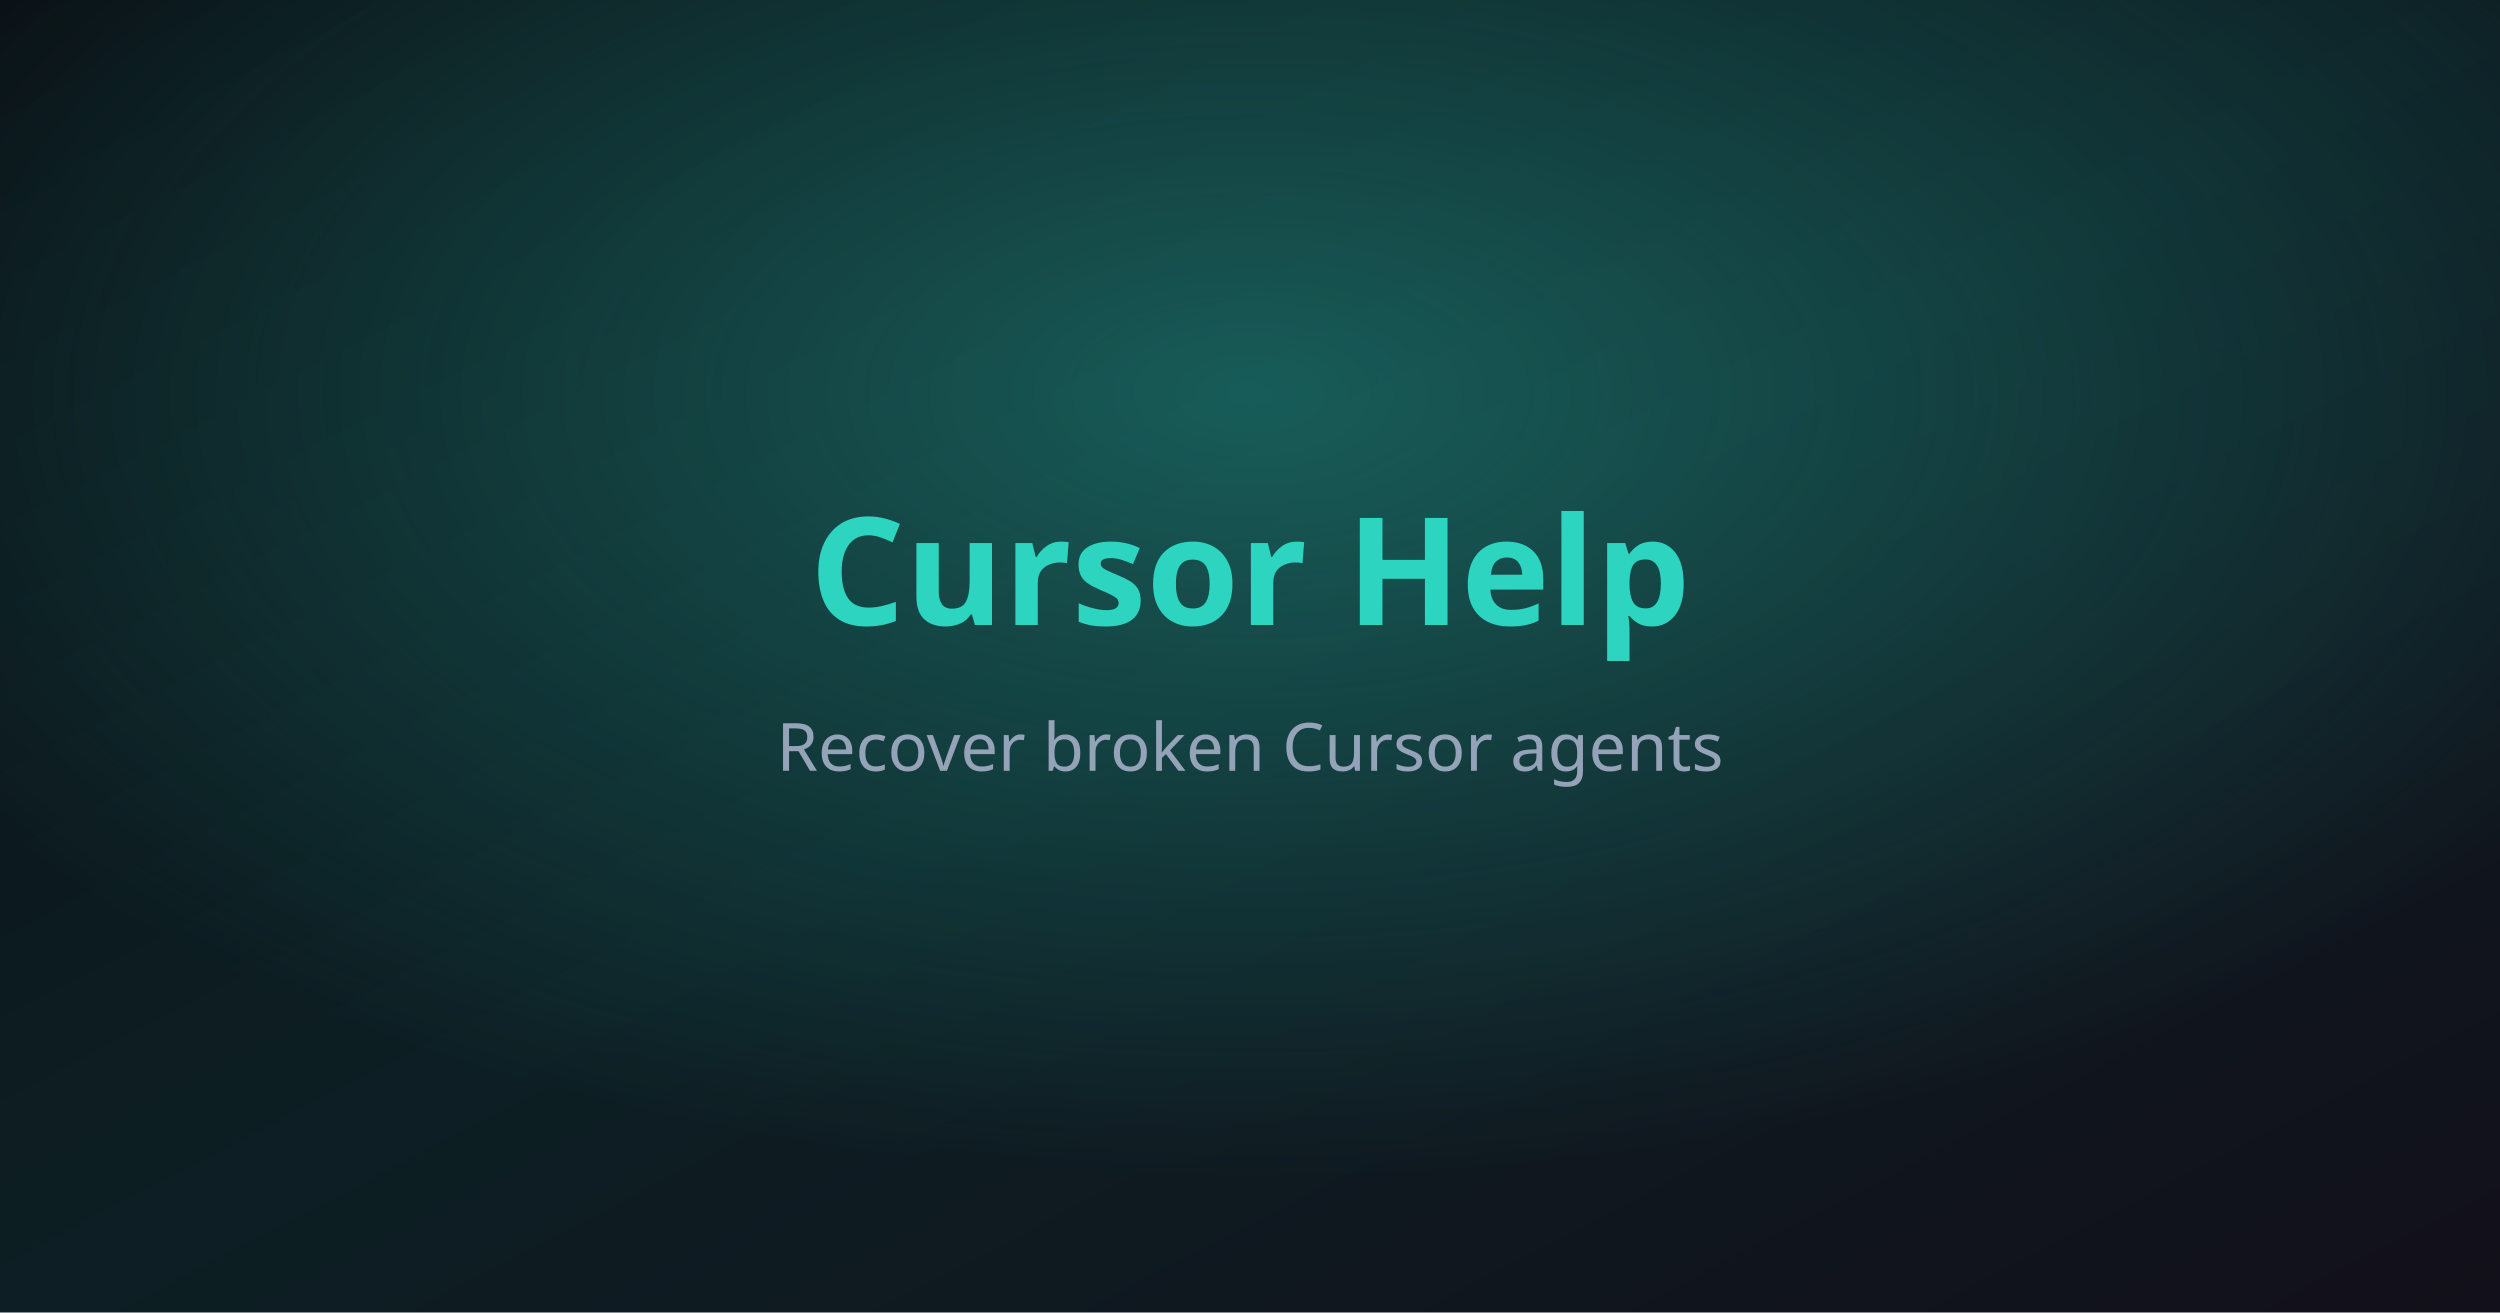
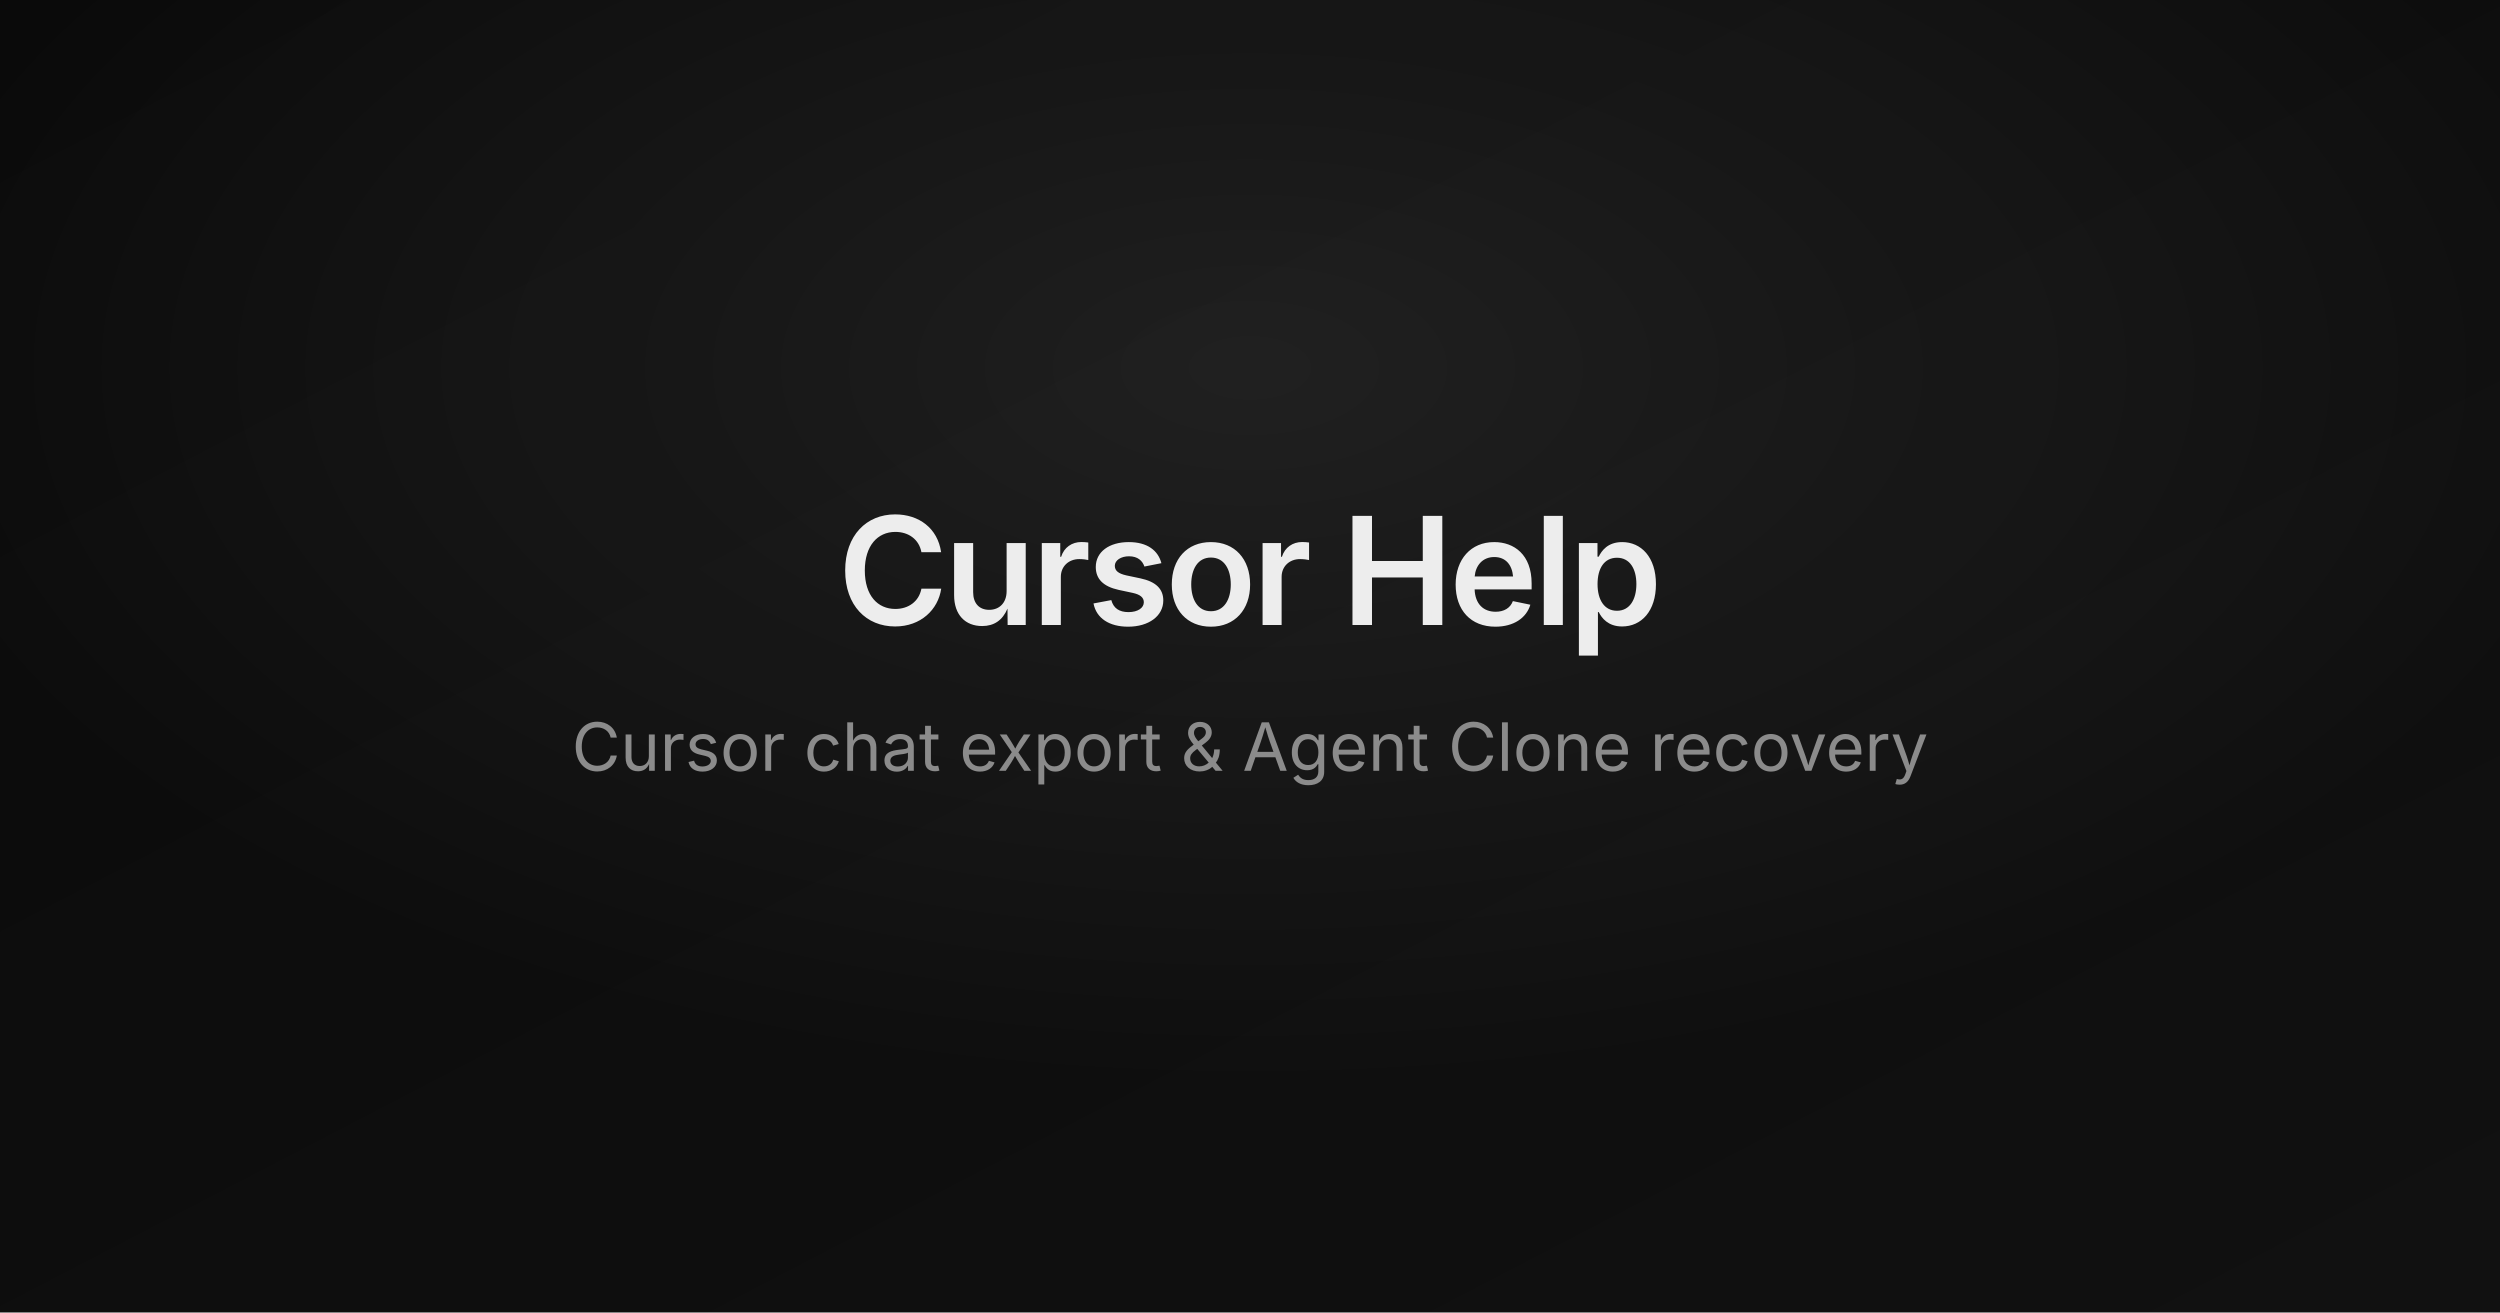
<svg xmlns="http://www.w3.org/2000/svg" width="1200" height="630" viewBox="0 0 1200 630" role="img" aria-label="Cursor Help">
  <defs>
    <linearGradient id="bg" x1="0%" y1="0%" x2="100%" y2="100%">
-       <stop offset="0%" stop-color="#0a0f14" />
-       <stop offset="50%" stop-color="#0d1f24" />
-       <stop offset="100%" stop-color="#12101a" />
+       <stop offset="0%" stop-color="#0a0a0a" />
+       <stop offset="100%" stop-color="#111111" />
    </linearGradient>
-     <radialGradient id="glow" cx="50%" cy="30%" r="60%">
-       <stop offset="0%" stop-color="#2dd4bf" stop-opacity="0.35" />
-       <stop offset="100%" stop-color="#2dd4bf" stop-opacity="0" />
+     <radialGradient id="glow" cx="50%" cy="28%" r="55%">
+       <stop offset="0%" stop-color="#ffffff" stop-opacity="0.08" />
+       <stop offset="100%" stop-color="#ffffff" stop-opacity="0" />
    </radialGradient>
  </defs>
  <rect width="1200" height="630" fill="url(#bg)" />
  <rect width="1200" height="630" fill="url(#glow)" />
-   <text x="600" y="300" text-anchor="middle" fill="#2dd4bf" font-family="system-ui,sans-serif" font-size="72" font-weight="700">Cursor Help</text>
-   <text x="600" y="370" text-anchor="middle" fill="#94a3b8" font-family="system-ui,sans-serif" font-size="32">Recover broken Cursor agents</text>
+   <text x="600" y="300" text-anchor="middle" fill="#ededed" font-family="Inter,system-ui,sans-serif" font-size="72" font-weight="600" letter-spacing="-2">Cursor Help</text>
+   <text x="600" y="370" text-anchor="middle" fill="#8b8b8b" font-family="Inter,system-ui,sans-serif" font-size="32">Cursor chat export &amp; Agent Clone recovery</text>
</svg>
